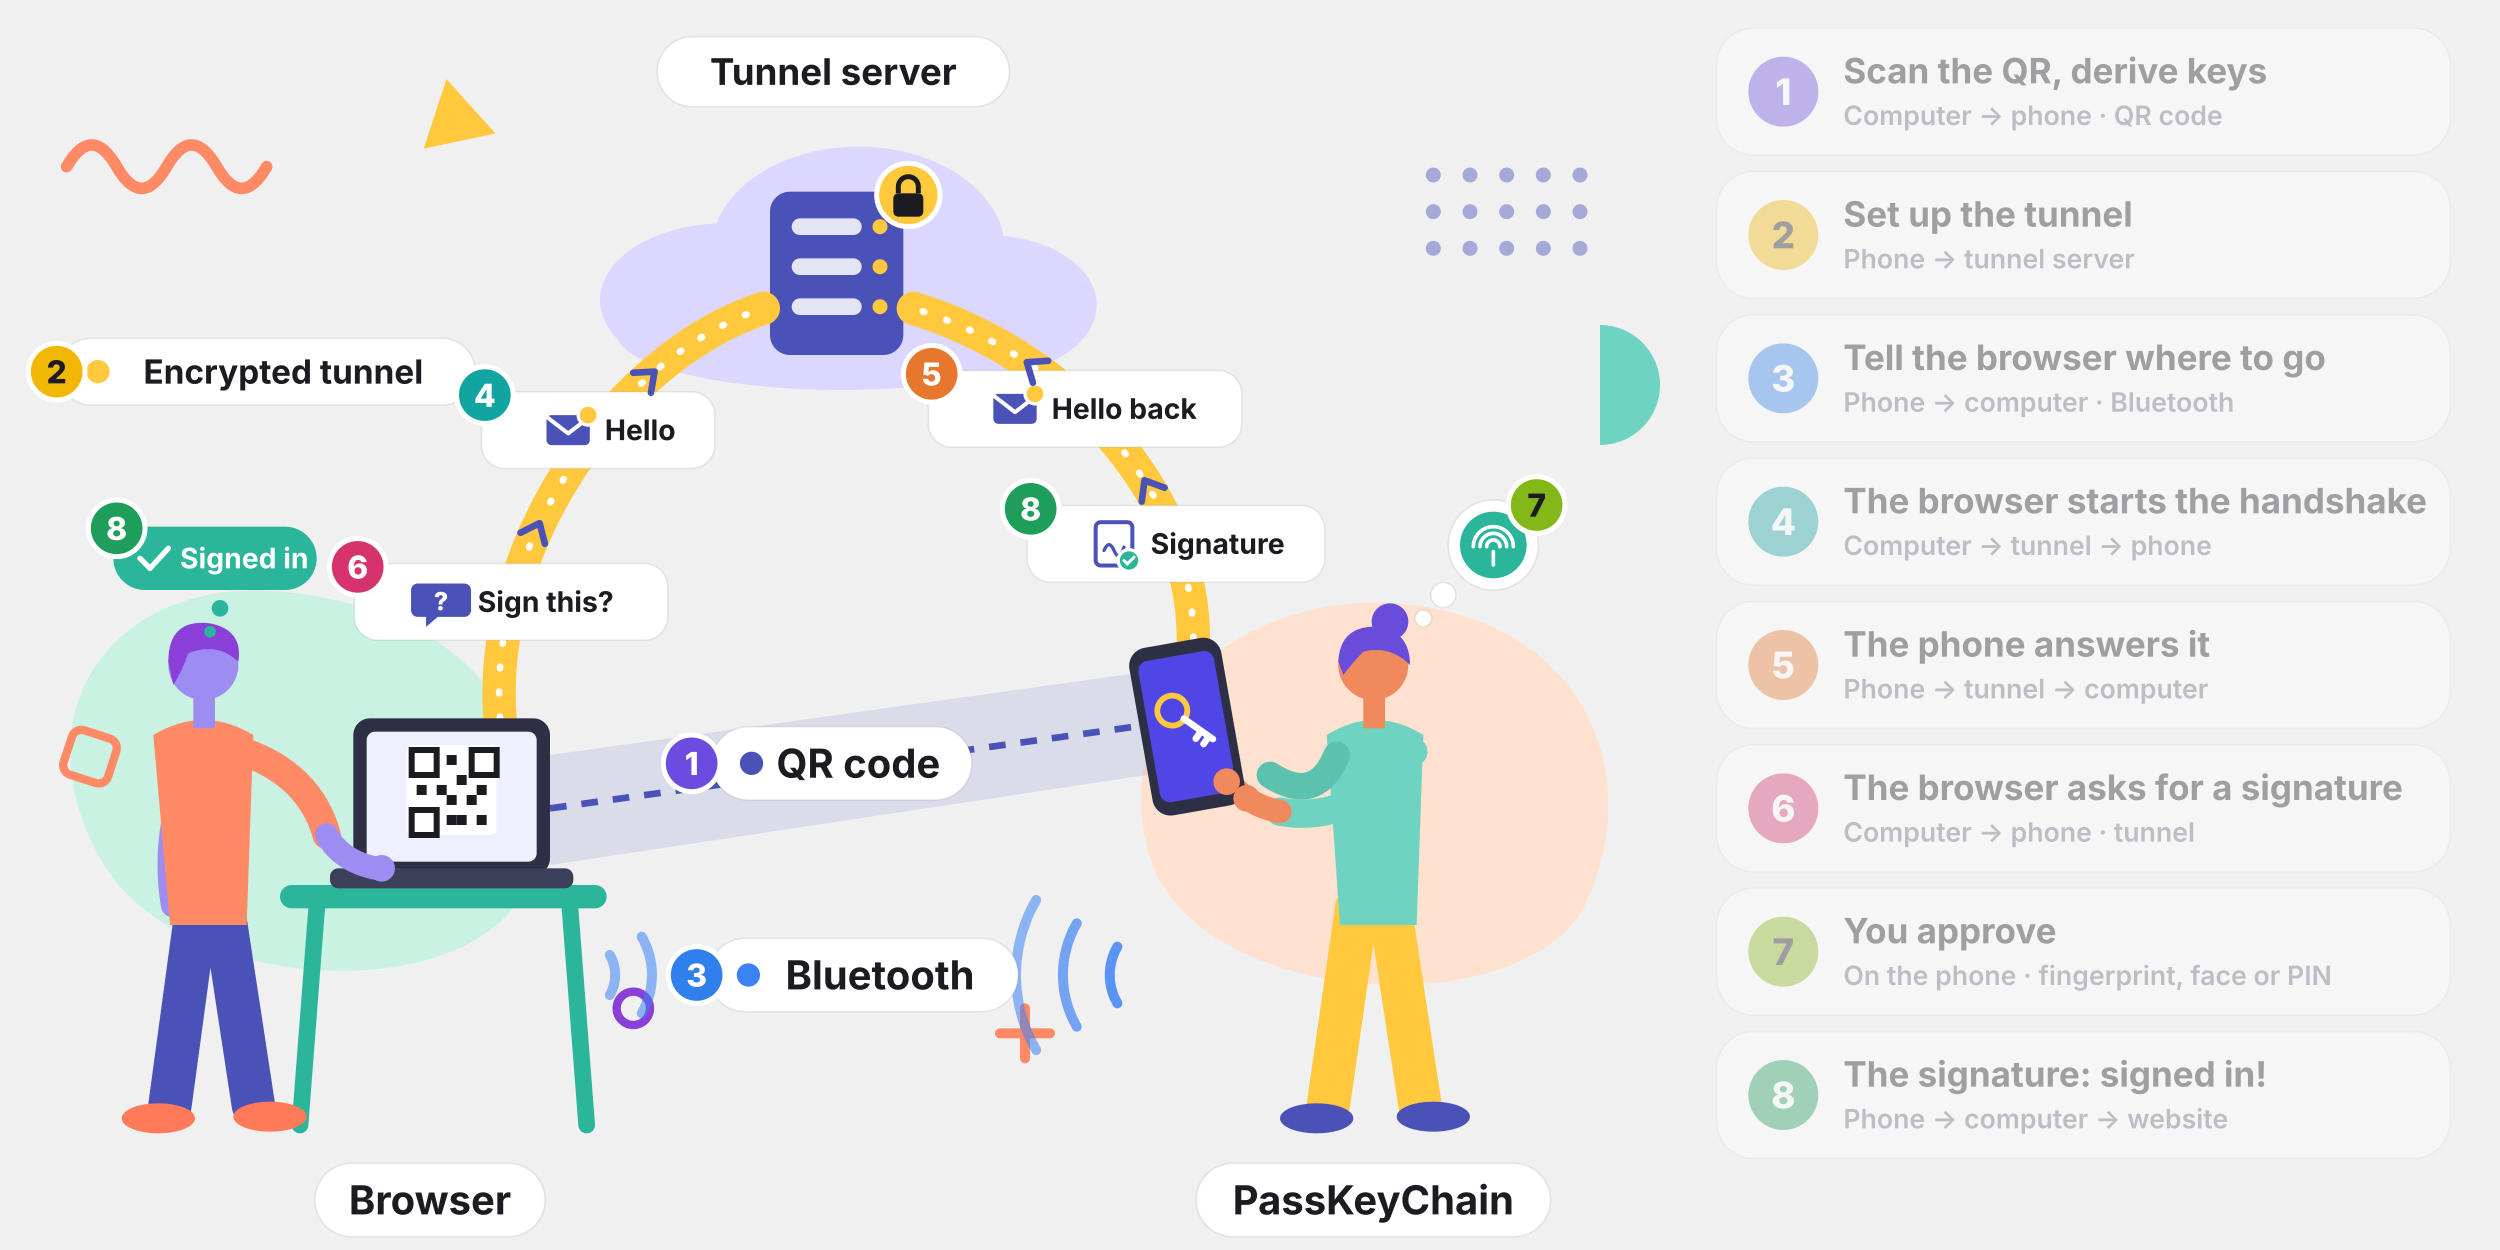
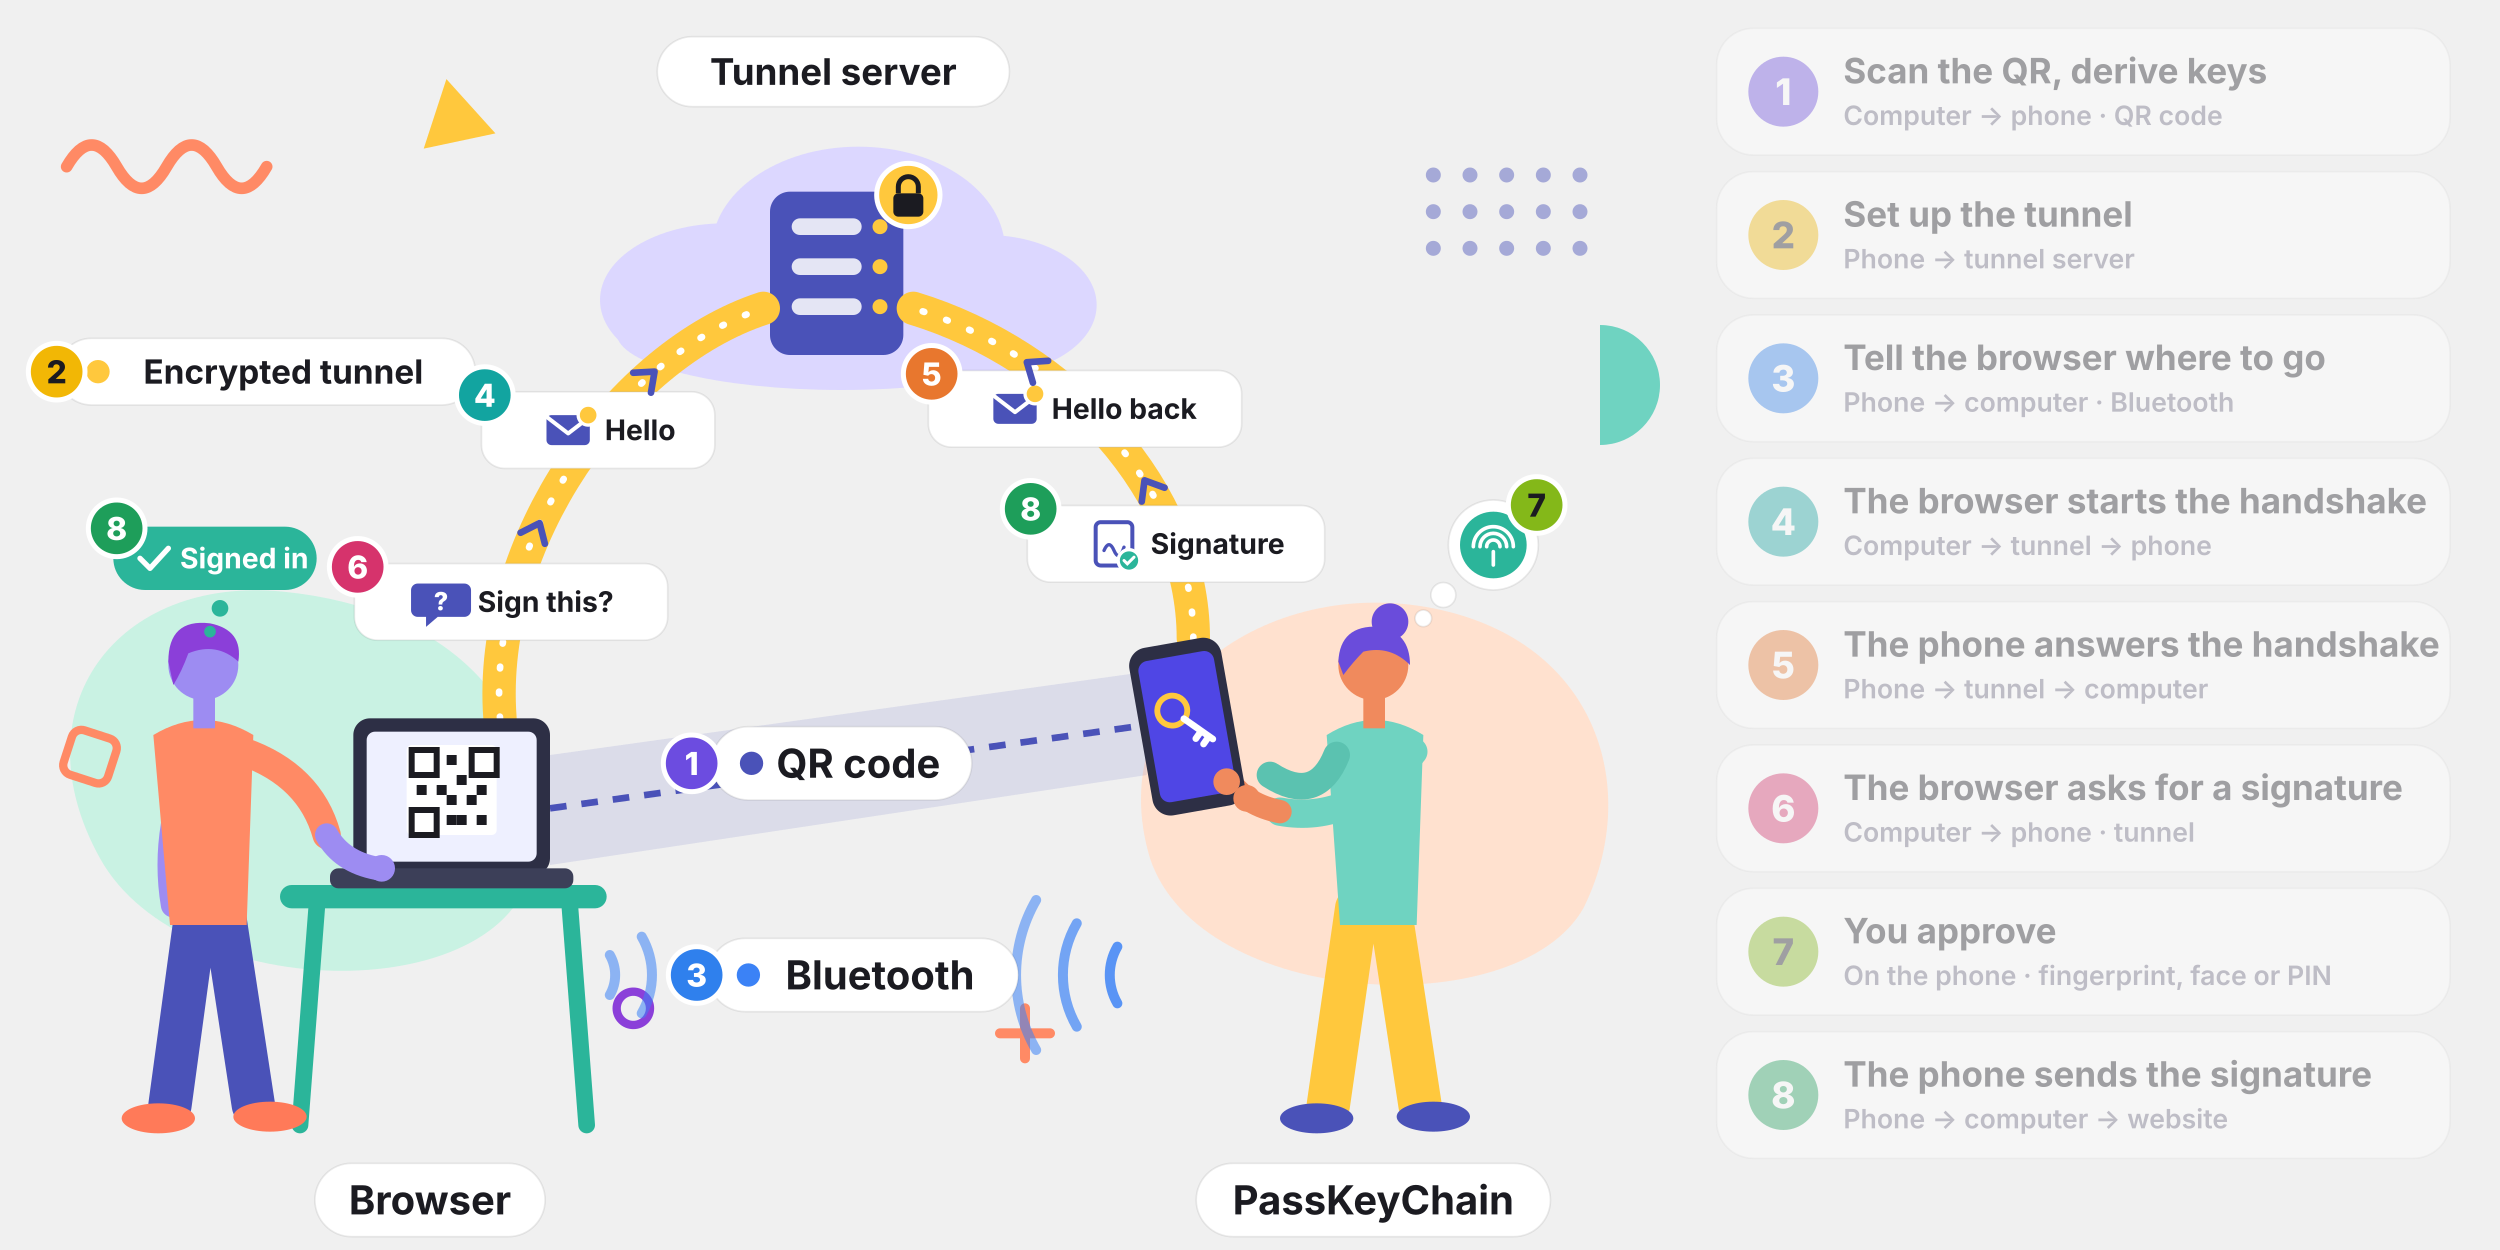
<svg xmlns="http://www.w3.org/2000/svg" viewBox="0 -45 1500 750" role="img" aria-labelledby="t">
  <path d="M60,470 C10,380 70,300 170,310 C270,320 330,380 320,470 C310,560 110,560 60,470 Z" fill="#C9F2E3" />
  <path d="M690,470 C660,370 760,300 860,320 C960,340 985,430 950,500 C910,570 720,560 690,470 Z" fill="#FFE1CF" />
  <path d="M40,55 q15,-26 30,0 t30,0 t30,0 t30,0" stroke="#FF8A65" stroke-width="7" fill="none" stroke-linecap="round" />
  <g fill="#4A52B8" opacity=".45">
    <circle cx="860" cy="60" r="4.5" />
    <circle cx="860" cy="82" r="4.5" />
    <circle cx="860" cy="104" r="4.5" />
    <circle cx="882" cy="60" r="4.5" />
    <circle cx="882" cy="82" r="4.5" />
    <circle cx="882" cy="104" r="4.5" />
    <circle cx="904" cy="60" r="4.5" />
    <circle cx="904" cy="82" r="4.5" />
    <circle cx="904" cy="104" r="4.5" />
    <circle cx="926" cy="60" r="4.5" />
    <circle cx="926" cy="82" r="4.5" />
    <circle cx="926" cy="104" r="4.5" />
    <circle cx="948" cy="60" r="4.5" />
    <circle cx="948" cy="82" r="4.5" />
    <circle cx="948" cy="104" r="4.5" />
  </g>
  <path d="M960,150 a36,36 0 0 1 0,72 Z" fill="#6FD3C1" />
  <path d="M250,40 l22,-38 l22,38 Z" fill="#FFC83D" transform="rotate(-12 272 22)" />
  <circle cx="380" cy="560" r="10" fill="none" stroke="#8B3FD9" stroke-width="5" />
  <path d="M600,575 l30,0 M615,560 l0,30" stroke="#FF8A65" stroke-width="6" stroke-linecap="round" />
  <rect x="40" y="395" width="28" height="28" rx="6" fill="none" stroke="#FF8A65" stroke-width="5" transform="rotate(18 54 409)" />
  <g fill="#DCD7FF">
    <ellipse cx="435" cy="135" rx="75" ry="46" />
    <ellipse cx="515" cy="105" rx="88" ry="62" />
    <ellipse cx="592" cy="138" rx="66" ry="42" />
    <ellipse cx="505" cy="155" rx="135" ry="34" />
  </g>
  <rect x="462" y="70" width="80" height="98" rx="12" fill="#4A52B8" />
  <rect x="475" y="86" width="42" height="10" rx="5" fill="#fff" opacity=".85" />
  <circle cx="528" cy="91" r="4.5" fill="#FFC83D" />
  <rect x="475" y="110" width="42" height="10" rx="5" fill="#fff" opacity=".85" />
  <circle cx="528" cy="115" r="4.5" fill="#FFC83D" />
  <rect x="475" y="134" width="42" height="10" rx="5" fill="#fff" opacity=".85" />
  <circle cx="528" cy="139" r="4.5" fill="#FFC83D" />
  <circle cx="545" cy="72" r="19" fill="#FFC83D" stroke="#fff" stroke-width="3" />
  <rect x="536" y="71" width="18" height="14" rx="3" fill="#1B1B21" />
  <path d="M539,71 v-4 a6,6 0 0 1 12,0 v4" stroke="#1B1B21" stroke-width="3" fill="none" />
  <g>
    <animate attributeName="opacity" values="0;0;1;1;0" keyTimes="0;0.333;0.353;0.978;1" dur="18.0s" repeatCount="indefinite" />
    <path d="M300,386 C292,280 372,168 458,140" stroke="#FFC83D" stroke-width="20" fill="none" stroke-linecap="round" />
    <path d="M300,386 C292,280 372,168 458,140" stroke="#fff" stroke-width="4" fill="none" stroke-linecap="round" stroke-dasharray="1 14" />
  </g>
  <g>
    <animate attributeName="opacity" values="0;0;1;1;0" keyTimes="0;0.111;0.131;0.978;1" dur="18.0s" repeatCount="indefinite" />
    <path d="M716,338 C716,250 640,168 548,140" stroke="#FFC83D" stroke-width="20" fill="none" stroke-linecap="round" />
    <path d="M716,338 C716,250 640,168 548,140" stroke="#fff" stroke-width="4" fill="none" stroke-linecap="round" stroke-dasharray="1 14" />
  </g>
  <g transform="translate(0 90)">
    <g>
      <animate attributeName="opacity" values="0;1;1;0" keyTimes="0;0.019;0.978;1" dur="18.0s" repeatCount="indefinite" />
      <path d="M330,318 L688,268 L688,330 L330,384 Z" fill="#4A52B8" opacity=".13" />
      <path d="M330,350 L688,300" stroke="#4A52B8" stroke-width="4" stroke-dasharray="10 9" />
    </g>
    <g>
      <animate attributeName="opacity" values="0;0;1;1;0" keyTimes="0;0.222;0.242;0.978;1" dur="18.0s" repeatCount="indefinite" />
      <path d="M670.42,433.0 A34,34 0 0 0 670.42,467.0" stroke="#3B82F6" stroke-width="6" fill="none" stroke-linecap="round" opacity="0.83" />
      <path d="M646.06,419.0 A62,62 0 0 0 646.06,481.0" stroke="#3B82F6" stroke-width="6" fill="none" stroke-linecap="round" opacity="0.69" />
      <path d="M621.7,405.0 A90,90 0 0 0 621.7,495.0" stroke="#3B82F6" stroke-width="6" fill="none" stroke-linecap="round" opacity="0.55" />
      <path d="M365.88,438.0 A24,24 0 0 1 365.88,462.0" stroke="#3B82F6" stroke-width="6" fill="none" stroke-linecap="round" opacity=".55" />
      <path d="M385.02,427.0 A46,46 0 0 1 385.02,473.0" stroke="#3B82F6" stroke-width="6" fill="none" stroke-linecap="round" opacity=".55" />
    </g>
    <rect x="168" y="396" width="196" height="14" rx="7" fill="#2BB59A" />
    <path d="M190,410 L180,540 M342,410 L352,540" stroke="#2BB59A" stroke-width="10" stroke-linecap="round" />
    <rect x="212" y="296" width="118" height="94" rx="10" fill="#2D2F45" />
    <rect x="220" y="304" width="102" height="78" rx="5" fill="#EEF0FF" />
    <rect x="244" y="312" width="54" height="54" fill="#fff" rx="3" />
    <rect x="247.0" y="315.0" width="15.0" height="15.0" fill="none" stroke="#1B1B21" stroke-width="3.6" />
    <rect x="283.0" y="315.0" width="15.0" height="15.0" fill="none" stroke="#1B1B21" stroke-width="3.6" />
    <rect x="247.0" y="351.0" width="15.0" height="15.0" fill="none" stroke="#1B1B21" stroke-width="3.6" />
    <rect x="268.0" y="318.0" width="6.0" height="6.0" fill="#1B1B21" />
    <rect x="274.0" y="330.0" width="6.0" height="6.0" fill="#1B1B21" />
    <rect x="262.0" y="336.0" width="6.0" height="6.0" fill="#1B1B21" />
    <rect x="268.0" y="342.0" width="6.0" height="6.0" fill="#1B1B21" />
    <rect x="280.0" y="342.0" width="6.0" height="6.0" fill="#1B1B21" />
    <rect x="286.0" y="354.0" width="6.0" height="6.0" fill="#1B1B21" />
    <rect x="274.0" y="354.0" width="6.0" height="6.0" fill="#1B1B21" />
    <rect x="268.0" y="354.0" width="6.0" height="6.0" fill="#1B1B21" />
    <rect x="286.0" y="336.0" width="6.0" height="6.0" fill="#1B1B21" />
    <rect x="250.0" y="336.0" width="6.0" height="6.0" fill="#1B1B21" />
    <rect x="198" y="386" width="146" height="12" rx="5" fill="#3C3F58" />
    <path d="M118,410 L102,528 M134,410 L152,528" stroke="#4A52B8" stroke-width="26" stroke-linecap="round" />
    <ellipse cx="95" cy="536" rx="22" ry="9" fill="#FF7A59" />
    <ellipse cx="162" cy="535" rx="22" ry="9" fill="#FF7A59" />
    <path d="M120,312 Q96,360 104,408" stroke="#9D8CF2" stroke-width="15" fill="none" stroke-linecap="round" />
    <path d="M92,306 Q122,288 152,306 L148,420 L102,420 Z" fill="#FF8A65" />
    <rect x="116" y="278" width="13" height="24" fill="#9D8CF2" />
    <circle cx="122" cy="264" r="21" fill="#9D8CF2" />
    <path d="M101,262 Q101,236 126,239 Q146,243 143,262 Q130,250 113,257 Q109,268 104,276 Z" fill="#8B3FD9" />
    <path d="M146,316 Q186,330 196,366" stroke="#FF8A65" stroke-width="17" fill="none" stroke-linecap="round" />
    <path d="M196,366 Q205,382 226,386" stroke="#9D8CF2" stroke-width="14" fill="none" stroke-linecap="round" />
    <circle cx="229" cy="386" r="8" fill="#9D8CF2" />
    <path d="M814,410 L797,528 M834,410 L852,528" stroke="#FFC83D" stroke-width="26" stroke-linecap="round" />
    <ellipse cx="790" cy="536" rx="22" ry="9" fill="#4A52B8" />
    <ellipse cx="860" cy="535" rx="22" ry="9" fill="#4A52B8" />
    <path d="M796,306 Q825,288 854,306 L850,420 L804,420 Z" fill="#6FD3C1" />
    <rect x="818" y="278" width="13" height="24" fill="#F08A5D" />
    <circle cx="824" cy="264" r="21" fill="#F08A5D" />
    <circle cx="834" cy="238" r="11" fill="#6A4CDB" />
    <path d="M803,262 Q804,240 827,241 Q846,244 846,264 Q834,252 818,256 Q812,262 806,270 Z" fill="#6A4CDB" />
    <path d="M848,316 Q812,360 768,352" stroke="#6FD3C1" stroke-width="17" fill="none" stroke-linecap="round" />
    <path d="M768,352 Q748,348 738,334" stroke="#F08A5D" stroke-width="14" fill="none" stroke-linecap="round" />
    <path d="M802,318 Q790,348 762,330" stroke="#5BC2B0" stroke-width="16" fill="none" stroke-linecap="round" />
    <g transform="rotate(-10 712 300)">
      <rect x="684" y="250" width="56" height="102" rx="11" fill="#2D2F45" />
      <rect x="689" y="258" width="46" height="86" rx="6" fill="#4F46E5" />
      <circle cx="705" cy="290" r="9" fill="none" stroke="#FFC83D" stroke-width="3.5" />
      <path d="M711,296 L726,311 M720,305 L716,309 M724,309 L720,313" stroke="#fff" stroke-width="4" stroke-linecap="round" />
    </g>
    <circle cx="736" cy="334" r="8" fill="#F08A5D" />
    <circle cx="748" cy="344" r="8" fill="#F08A5D" />
    <g>
      <animate attributeName="opacity" values="0;1;1;0" keyTimes="0;0.019;0.978;1" dur="18.0s" repeatCount="indefinite" />
      <rect x="426.92" y="301.0" width="156.16" height="44" rx="22.0" fill="#FFFFFF" stroke="#00000014" />
      <circle cx="450.92" cy="323" r="7" fill="#4A52B8" />
      <text x="515" y="331.64" text-anchor="middle" font-family="'Inter','Segoe UI',Roboto,Arial,sans-serif" font-size="24" font-weight="700" fill="#1B1B21">QR code</text>
      <circle cx="415" cy="323" r="17" fill="#6C4CE0" stroke="#fff" stroke-width="3" />
      <text x="415" y="330" text-anchor="middle" font-family="'Inter','Segoe UI',Roboto,Arial,sans-serif" font-size="19" font-weight="800" fill="#fff">1</text>
    </g>
    <g>
      <animate attributeName="opacity" values="0;0;1;1;0" keyTimes="0;0.222;0.242;0.978;1" dur="18.0s" repeatCount="indefinite" />
      <rect x="425.04" y="428.0" width="185.92" height="44" rx="22.0" fill="#FFFFFF" stroke="#00000014" />
      <circle cx="449.04" cy="450" r="7" fill="#3B82F6" />
      <text x="528" y="458.64" text-anchor="middle" font-family="'Inter','Segoe UI',Roboto,Arial,sans-serif" font-size="24" font-weight="700" fill="#1B1B21">Bluetooth</text>
      <circle cx="418" cy="450" r="17" fill="#2F80ED" stroke="#fff" stroke-width="3" />
      <text x="418" y="457" text-anchor="middle" font-family="'Inter','Segoe UI',Roboto,Arial,sans-serif" font-size="19" font-weight="800" fill="#fff">3</text>
    </g>
    <rect x="188.92" y="563.0" width="138.16" height="44" rx="22.0" fill="#FFFFFF" stroke="#00000014" />
    <text x="258" y="593.64" text-anchor="middle" font-family="'Inter','Segoe UI',Roboto,Arial,sans-serif" font-size="24" font-weight="700" fill="#1B1B21">Browser</text>
    <rect x="717.72" y="563.0" width="212.56" height="44" rx="22.0" fill="#FFFFFF" stroke="#00000014" />
    <text x="824" y="593.64" text-anchor="middle" font-family="'Inter','Segoe UI',Roboto,Arial,sans-serif" font-size="24" font-weight="700" fill="#1B1B21">PassKeyChain</text>
  </g>
  <rect x="394.34" y="-23.0" width="211.32" height="42" rx="21.0" fill="#FFFFFF" stroke="#00000014" />
  <text x="500" y="5.92" text-anchor="middle" font-family="'Inter','Segoe UI',Roboto,Arial,sans-serif" font-size="22" font-weight="700" fill="#1B1B21">Tunnel server</text>
  <g>
    <animate attributeName="opacity" values="0;0;1;1;0" keyTimes="0;0.111;0.131;0.978;1" dur="18.0s" repeatCount="indefinite" />
    <rect x="34.8" y="158.0" width="250.4" height="40" rx="20.0" fill="#FFFFFF" stroke="#00000014" />
    <circle cx="58.8" cy="178" r="7" fill="#FFC83D" />
    <text x="170" y="185.2" text-anchor="middle" font-family="'Inter','Segoe UI',Roboto,Arial,sans-serif" font-size="20" font-weight="700" fill="#1B1B21">Encrypted tunnel</text>
    <circle cx="34" cy="178" r="17" fill="#F2B705" stroke="#fff" stroke-width="3" />
    <text x="34" y="185" text-anchor="middle" font-family="'Inter','Segoe UI',Roboto,Arial,sans-serif" font-size="19" font-weight="800" fill="#1B1B21">2</text>
  </g>
  <g>
    <animate attributeName="opacity" values="0;0;1;1;0" keyTimes="0;0.333;0.353;0.978;1" dur="18.0s" repeatCount="indefinite" />
    <g transform="translate(288.8904 213.0649)">
      <rect x="0" y="-23" width="140.0" height="46" rx="14" fill="#fff" stroke="#00000014" />
      <g transform="translate(52 0)">
        <rect x="-13" y="-9" width="26" height="18" rx="3" fill="#4A52B8" />
        <path d="M-13,-8 L0,2 L13,-8" stroke="#fff" stroke-width="2.4" fill="none" stroke-linejoin="round" />
        <circle cx="12" cy="-9" r="6" fill="#FFC83D" stroke="#fff" stroke-width="2" />
      </g>
      <text x="74" y="6" font-family="'Inter','Segoe UI',Roboto,Arial,sans-serif" font-size="17" font-weight="700" fill="#1B1B21">Hello</text>
    </g>
    <circle cx="290.89" cy="192.065" r="17" fill="#12A4A0" stroke="#fff" stroke-width="3" />
    <text x="290.89" y="199.065" text-anchor="middle" font-family="'Inter','Segoe UI',Roboto,Arial,sans-serif" font-size="19" font-weight="800" fill="#fff">4</text>
    <g transform="translate(389.0 181.3) rotate(-41.7)">
      <path d="M-5,-8 L5,0 L-5,8" stroke="#4A52B8" stroke-width="4" fill="none" stroke-linecap="round" stroke-linejoin="round" />
    </g>
  </g>
  <g>
    <animate attributeName="opacity" values="0;0;1;1;0" keyTimes="0;0.444;0.464;0.978;1" dur="18.0s" repeatCount="indefinite" />
    <g transform="translate(557.0075 200.3006)">
      <rect x="0" y="-23" width="188.0" height="46" rx="14" fill="#fff" stroke="#00000014" />
      <g transform="translate(52 0)">
        <rect x="-13" y="-9" width="26" height="18" rx="3" fill="#4A52B8" />
        <path d="M-13,-8 L0,2 L13,-8" stroke="#fff" stroke-width="2.4" fill="none" stroke-linejoin="round" />
        <circle cx="12" cy="-9" r="6" fill="#FFC83D" stroke="#fff" stroke-width="2" />
      </g>
      <text x="74" y="6" font-family="'Inter','Segoe UI',Roboto,Arial,sans-serif" font-size="17" font-weight="700" fill="#1B1B21">Hello back</text>
    </g>
    <circle cx="559.008" cy="179.301" r="17" fill="#E8772E" stroke="#fff" stroke-width="3" />
    <text x="559.008" y="186.301" text-anchor="middle" font-family="'Inter','Segoe UI',Roboto,Arial,sans-serif" font-size="19" font-weight="800" fill="#fff">5</text>
    <g transform="translate(620.2 175.2) rotate(-145.2)">
      <path d="M-5,-8 L5,0 L-5,8" stroke="#4A52B8" stroke-width="4" fill="none" stroke-linecap="round" stroke-linejoin="round" />
    </g>
  </g>
  <g>
    <animate attributeName="opacity" values="0;0;1;1;0" keyTimes="0;0.556;0.575;0.978;1" dur="18.0s" repeatCount="indefinite" />
    <g transform="translate(212.6245 316.1271)">
      <rect x="0" y="-23" width="188.0" height="46" rx="14" fill="#fff" stroke="#00000014" />
      <g transform="translate(52 0)">
        <path d="M-14,-11 h28 a4,4 0 0 1 4,4 v12 a4,4 0 0 1 -4,4 h-16 l-7,6 v-6 h-5 a4,4 0 0 1 -4,-4 v-12 a4,4 0 0 1 4,-4 z" fill="#4A52B8" />
        <text x="0" y="5" text-anchor="middle" font-family="'Inter','Segoe UI',Roboto,Arial,sans-serif" font-size="15" font-weight="800" fill="#fff">?</text>
      </g>
      <text x="74" y="6" font-family="'Inter','Segoe UI',Roboto,Arial,sans-serif" font-size="17" font-weight="700" fill="#1B1B21">Sign this?</text>
    </g>
    <circle cx="214.624" cy="295.127" r="17" fill="#D6336C" stroke="#fff" stroke-width="3" />
    <text x="214.624" y="302.127" text-anchor="middle" font-family="'Inter','Segoe UI',Roboto,Arial,sans-serif" font-size="19" font-weight="800" fill="#fff">6</text>
    <g transform="translate(321.7 273.4) rotate(-65.6)">
      <path d="M-5,-8 L5,0 L-5,8" stroke="#4A52B8" stroke-width="4" fill="none" stroke-linecap="round" stroke-linejoin="round" />
    </g>
  </g>
  <g>
    <animate attributeName="opacity" values="0;0;1;1;0" keyTimes="0;0.667;0.686;0.978;1" dur="18.0s" repeatCount="indefinite" />
    <g transform="translate(896 282)">
      <circle cx="-42" cy="44" r="5" fill="#fff" stroke="#00000014" />
      <circle cx="-30" cy="30" r="7.5" fill="#fff" stroke="#00000014" />
      <circle r="27" fill="#fff" stroke="#00000014" />
      <circle r="20" fill="#2BB59A" />
      <g transform="translate(0 -3)">
        <path d="M-4,4 a4,4 0 0 1 8,0" stroke="#fff" stroke-width="2.2" fill="none" stroke-linecap="round" />
        <path d="M-8,4 a8,8 0 0 1 16,0" stroke="#fff" stroke-width="2.2" fill="none" stroke-linecap="round" />
        <path d="M-12,4 a12,12 0 0 1 24,0" stroke="#fff" stroke-width="2.2" fill="none" stroke-linecap="round" />
      </g>
      <path d="M0,4 v8" stroke="#fff" stroke-width="2.2" stroke-linecap="round" />
    </g>
    <circle cx="922" cy="258" r="17" fill="#84B819" stroke="#fff" stroke-width="3" />
    <text x="922" y="265" text-anchor="middle" font-family="'Inter','Segoe UI',Roboto,Arial,sans-serif" font-size="19" font-weight="800" fill="#1B1B21">7</text>
  </g>
  <g>
    <animate attributeName="opacity" values="0;0;1;1;0" keyTimes="0;0.778;0.797;0.978;1" dur="18.0s" repeatCount="indefinite" />
    <g transform="translate(616.4037 281.3023)">
      <rect x="0" y="-23" width="178.4" height="46" rx="14" fill="#fff" stroke="#00000014" />
      <g transform="translate(52 0)">
        <rect x="-11" y="-13" width="22" height="26" rx="3" fill="#fff" stroke="#4A52B8" stroke-width="2.4" />
        <path d="M-6,4 q3,-7 6,0 t6,-2" stroke="#4A52B8" stroke-width="2" fill="none" stroke-linecap="round" />
        <circle cx="9" cy="10" r="6.5" fill="#2BB59A" stroke="#fff" stroke-width="2" />
        <path d="M6,10 l2,2 l4,-4" stroke="#fff" stroke-width="1.8" fill="none" stroke-linecap="round" />
      </g>
      <text x="74" y="6" font-family="'Inter','Segoe UI',Roboto,Arial,sans-serif" font-size="17" font-weight="700" fill="#1B1B21">Signature</text>
    </g>
    <circle cx="618.404" cy="260.302" r="17" fill="#1E9E5A" stroke="#fff" stroke-width="3" />
    <text x="618.404" y="267.302" text-anchor="middle" font-family="'Inter','Segoe UI',Roboto,Arial,sans-serif" font-size="19" font-weight="800" fill="#fff">8</text>
    <g transform="translate(689.3 247.5) rotate(-121.2)">
      <path d="M-5,-8 L5,0 L-5,8" stroke="#4A52B8" stroke-width="4" fill="none" stroke-linecap="round" stroke-linejoin="round" />
    </g>
  </g>
  <g>
    <animate attributeName="opacity" values="0;0;1;1;0" keyTimes="0;0.778;0.797;0.978;1" dur="18.0s" repeatCount="indefinite" />
    <g transform="translate(118 290)">
      <circle cx="14" cy="30" r="5" fill="#2BB59A" />
      <circle cx="8" cy="44" r="3.5" fill="#2BB59A" />
      <rect x="-50" y="-19" width="122" height="38" rx="19" fill="#2BB59A" />
      <path d="M-34,0 l6,6 l11,-12" stroke="#fff" stroke-width="3.2" fill="none" stroke-linecap="round" stroke-linejoin="round" />
      <text x="-10" y="6" font-family="'Inter','Segoe UI',Roboto,Arial,sans-serif" font-size="17" font-weight="700" fill="#fff">Signed in</text>
    </g>
    <circle cx="70" cy="272" r="17" fill="#1E9E5A" stroke="#fff" stroke-width="3" />
    <text x="70" y="279" text-anchor="middle" font-family="'Inter','Segoe UI',Roboto,Arial,sans-serif" font-size="19" font-weight="800" fill="#fff">8</text>
  </g>
  <g opacity="0">
    <animate attributeName="opacity" values="0;1;1;0;0" keyTimes="0;0.008;0.103;0.111;1" dur="18.0s" repeatCount="indefinite" />
    <g transform="scale(1.0)">
      <circle r="19" fill="#6C4CE0" stroke="#fff" stroke-width="4" />
      <text y="7" text-anchor="middle" font-family="'Inter','Segoe UI',Roboto,Arial,sans-serif" font-size="19" font-weight="800" fill="#fff">1</text>
    </g>
    <animateMotion path="M318,478 L690,428" keyPoints="0;0;1;1" keyTimes="0;0.014;0.092;1" calcMode="linear" dur="18.0s" repeatCount="indefinite" />
  </g>
  <g opacity="0">
    <animate attributeName="opacity" values="0;0;1;1;0;0" keyTimes="0;0.111;0.119;0.214;0.222;1" dur="18.0s" repeatCount="indefinite" />
    <g transform="scale(1.0)">
      <circle r="19" fill="#F2B705" stroke="#fff" stroke-width="4" />
      <text y="7" text-anchor="middle" font-family="'Inter','Segoe UI',Roboto,Arial,sans-serif" font-size="19" font-weight="800" fill="#1B1B21">2</text>
    </g>
    <animateMotion path="M716,338 C716,250 640,168 548,140" keyPoints="0;0;1;1" keyTimes="0;0.125;0.203;1" calcMode="linear" dur="18.0s" repeatCount="indefinite" />
  </g>
  <circle cx="690" cy="470" r="10" fill="none" stroke="#2F80ED" stroke-width="5" opacity="0">
    <animate attributeName="r" values="10;10;150;150" keyTimes="0;0.233;0.289;1" dur="18.0s" repeatCount="indefinite" />
    <animate attributeName="opacity" values="0;0;.85;0;0" keyTimes="0;0.233;0.236;0.289;1" dur="18.0s" repeatCount="indefinite" />
  </circle>
  <circle cx="690" cy="470" r="10" fill="none" stroke="#2F80ED" stroke-width="5" opacity="0">
    <animate attributeName="r" values="10;10;150;150" keyTimes="0;0.264;0.319;1" dur="18.0s" repeatCount="indefinite" />
    <animate attributeName="opacity" values="0;0;.85;0;0" keyTimes="0;0.264;0.267;0.319;1" dur="18.0s" repeatCount="indefinite" />
  </circle>
  <circle cx="690" cy="470" r="10" fill="none" stroke="#2F80ED" stroke-width="5" opacity="0">
    <animate attributeName="r" values="10;10;150;150" keyTimes="0;0.294;0.35;1" dur="18.0s" repeatCount="indefinite" />
    <animate attributeName="opacity" values="0;0;.85;0;0" keyTimes="0;0.294;0.297;0.35;1" dur="18.0s" repeatCount="indefinite" />
  </circle>
  <g opacity="0">
    <animate attributeName="opacity" values="0;0;1;1;0;0" keyTimes="0;0.333;0.342;0.436;0.444;1" dur="18.0s" repeatCount="indefinite" />
    <g transform="scale(1.0)">
      <circle r="19" fill="#12A4A0" stroke="#fff" stroke-width="4" />
      <text y="7" text-anchor="middle" font-family="'Inter','Segoe UI',Roboto,Arial,sans-serif" font-size="19" font-weight="800" fill="#fff">4</text>
    </g>
    <animateMotion path="M300,386 C292,280 372,168 458,140 L548,140 C640,168 716,250 716,338" keyPoints="0;0;1;1" keyTimes="0;0.347;0.425;1" calcMode="linear" dur="18.0s" repeatCount="indefinite" />
  </g>
  <g opacity="0">
    <animate attributeName="opacity" values="0;0;1;1;0;0" keyTimes="0;0.444;0.453;0.547;0.556;1" dur="18.0s" repeatCount="indefinite" />
    <g transform="scale(1.0)">
      <circle r="19" fill="#E8772E" stroke="#fff" stroke-width="4" />
      <text y="7" text-anchor="middle" font-family="'Inter','Segoe UI',Roboto,Arial,sans-serif" font-size="19" font-weight="800" fill="#fff">5</text>
    </g>
    <animateMotion path="M716,338 C716,250 640,168 548,140 L458,140 C372,168 292,280 300,386" keyPoints="0;0;1;1" keyTimes="0;0.458;0.536;1" calcMode="linear" dur="18.0s" repeatCount="indefinite" />
  </g>
  <g opacity="0">
    <animate attributeName="opacity" values="0;0;1;1;0;0" keyTimes="0;0.556;0.564;0.658;0.667;1" dur="18.0s" repeatCount="indefinite" />
    <g transform="scale(1.0)">
      <circle r="19" fill="#D6336C" stroke="#fff" stroke-width="4" />
      <text y="7" text-anchor="middle" font-family="'Inter','Segoe UI',Roboto,Arial,sans-serif" font-size="19" font-weight="800" fill="#fff">6</text>
    </g>
    <animateMotion path="M300,386 C292,280 372,168 458,140 L548,140 C640,168 716,250 716,338" keyPoints="0;0;1;1" keyTimes="0;0.569;0.647;1" calcMode="linear" dur="18.0s" repeatCount="indefinite" />
  </g>
  <circle cx="896" cy="282" r="28" fill="none" stroke="#84B819" stroke-width="5" opacity="0">
    <animate attributeName="r" values="28;28;60;60" keyTimes="0;0.678;0.733;1" dur="18.0s" repeatCount="indefinite" />
    <animate attributeName="opacity" values="0;0;.85;0;0" keyTimes="0;0.678;0.681;0.733;1" dur="18.0s" repeatCount="indefinite" />
  </circle>
  <circle cx="896" cy="282" r="28" fill="none" stroke="#84B819" stroke-width="5" opacity="0">
    <animate attributeName="r" values="28;28;60;60" keyTimes="0;0.708;0.764;1" dur="18.0s" repeatCount="indefinite" />
    <animate attributeName="opacity" values="0;0;.85;0;0" keyTimes="0;0.708;0.711;0.764;1" dur="18.0s" repeatCount="indefinite" />
  </circle>
  <circle cx="896" cy="282" r="28" fill="none" stroke="#84B819" stroke-width="5" opacity="0">
    <animate attributeName="r" values="28;28;60;60" keyTimes="0;0.739;0.794;1" dur="18.0s" repeatCount="indefinite" />
    <animate attributeName="opacity" values="0;0;.85;0;0" keyTimes="0;0.739;0.742;0.794;1" dur="18.0s" repeatCount="indefinite" />
  </circle>
  <g opacity="0">
    <animate attributeName="opacity" values="0;0;1;1;0;0" keyTimes="0;0.778;0.786;0.958;0.967;1" dur="18.0s" repeatCount="indefinite" />
    <g transform="scale(1.0)">
      <circle r="19" fill="#1E9E5A" stroke="#fff" stroke-width="4" />
      <text y="7" text-anchor="middle" font-family="'Inter','Segoe UI',Roboto,Arial,sans-serif" font-size="19" font-weight="800" fill="#fff">8</text>
    </g>
    <animateMotion path="M716,338 C716,250 640,168 548,140 L458,140 C372,168 292,280 300,386" keyPoints="0;0;1;1" keyTimes="0;0.792;0.881;1" calcMode="linear" dur="18.0s" repeatCount="indefinite" />
  </g>
  <g opacity=".38">
    <animate attributeName="opacity" values="1;1;.62;.62;.38" keyTimes="0;0.106;0.119;0.978;1" dur="18.0s" repeatCount="indefinite" />
    <rect x="1030" y="-28" width="440" height="76" rx="22" fill="#fff" stroke="#00000014" />
    <rect x="1030" y="-28" width="440" height="76" rx="22" fill="none" stroke="#6C4CE0" stroke-width="4" opacity="0">
      <animate attributeName="opacity" values="1;1;0;0" keyTimes="0;0.106;0.119;1" dur="18.0s" repeatCount="indefinite" />
    </rect>
    <circle cx="1070" cy="10.0" r="21" fill="#6C4CE0" />
    <text x="1070" y="18.0" text-anchor="middle" font-family="'Inter','Segoe UI',Roboto,Arial,sans-serif" font-size="22" font-weight="800" fill="#fff">1</text>
    <text x="1106" y="5" font-family="'Inter','Segoe UI',Roboto,Arial,sans-serif" font-size="21" font-weight="700" fill="#1B1B21">Scan the QR, derive keys</text>
    <text x="1106" y="30" font-family="'Inter','Segoe UI',Roboto,Arial,sans-serif" font-size="16" font-weight="600" fill="#6b6880">Computer → phone · QR code</text>
  </g>
  <g opacity=".38">
    <animate attributeName="opacity" values=".38;.38;1;1;.62;.62;.38" keyTimes="0;0.111;0.125;0.217;0.231;0.978;1" dur="18.0s" repeatCount="indefinite" />
    <rect x="1030" y="58" width="440" height="76" rx="22" fill="#fff" stroke="#00000014" />
    <rect x="1030" y="58" width="440" height="76" rx="22" fill="none" stroke="#F2B705" stroke-width="4" opacity="0">
      <animate attributeName="opacity" values="0;0;1;1;0;0" keyTimes="0;0.111;0.125;0.217;0.231;1" dur="18.0s" repeatCount="indefinite" />
    </rect>
    <circle cx="1070" cy="96.0" r="21" fill="#F2B705" />
    <text x="1070" y="104.0" text-anchor="middle" font-family="'Inter','Segoe UI',Roboto,Arial,sans-serif" font-size="22" font-weight="800" fill="#1B1B21">2</text>
    <text x="1106" y="91" font-family="'Inter','Segoe UI',Roboto,Arial,sans-serif" font-size="21" font-weight="700" fill="#1B1B21">Set up the tunnel</text>
    <text x="1106" y="116" font-family="'Inter','Segoe UI',Roboto,Arial,sans-serif" font-size="16" font-weight="600" fill="#6b6880">Phone → tunnel server</text>
  </g>
  <g opacity=".38">
    <animate attributeName="opacity" values=".38;.38;1;1;.62;.62;.38" keyTimes="0;0.222;0.236;0.328;0.342;0.978;1" dur="18.0s" repeatCount="indefinite" />
    <rect x="1030" y="144" width="440" height="76" rx="22" fill="#fff" stroke="#00000014" />
    <rect x="1030" y="144" width="440" height="76" rx="22" fill="none" stroke="#2F80ED" stroke-width="4" opacity="0">
      <animate attributeName="opacity" values="0;0;1;1;0;0" keyTimes="0;0.222;0.236;0.328;0.342;1" dur="18.0s" repeatCount="indefinite" />
    </rect>
    <circle cx="1070" cy="182.0" r="21" fill="#2F80ED" />
    <text x="1070" y="190.0" text-anchor="middle" font-family="'Inter','Segoe UI',Roboto,Arial,sans-serif" font-size="22" font-weight="800" fill="#fff">3</text>
    <text x="1106" y="177" font-family="'Inter','Segoe UI',Roboto,Arial,sans-serif" font-size="21" font-weight="700" fill="#1B1B21">Tell the browser where to go</text>
    <text x="1106" y="202" font-family="'Inter','Segoe UI',Roboto,Arial,sans-serif" font-size="16" font-weight="600" fill="#6b6880">Phone → computer · Bluetooth</text>
  </g>
  <g opacity=".38">
    <animate attributeName="opacity" values=".38;.38;1;1;.62;.62;.38" keyTimes="0;0.333;0.347;0.439;0.453;0.978;1" dur="18.0s" repeatCount="indefinite" />
    <rect x="1030" y="230" width="440" height="76" rx="22" fill="#fff" stroke="#00000014" />
    <rect x="1030" y="230" width="440" height="76" rx="22" fill="none" stroke="#12A4A0" stroke-width="4" opacity="0">
      <animate attributeName="opacity" values="0;0;1;1;0;0" keyTimes="0;0.333;0.347;0.439;0.453;1" dur="18.0s" repeatCount="indefinite" />
    </rect>
    <circle cx="1070" cy="268.0" r="21" fill="#12A4A0" />
    <text x="1070" y="276.0" text-anchor="middle" font-family="'Inter','Segoe UI',Roboto,Arial,sans-serif" font-size="22" font-weight="800" fill="#fff">4</text>
    <text x="1106" y="263" font-family="'Inter','Segoe UI',Roboto,Arial,sans-serif" font-size="21" font-weight="700" fill="#1B1B21">The browser starts the handshake</text>
    <text x="1106" y="288" font-family="'Inter','Segoe UI',Roboto,Arial,sans-serif" font-size="16" font-weight="600" fill="#6b6880">Computer → tunnel → phone</text>
  </g>
  <g opacity=".38">
    <animate attributeName="opacity" values=".38;.38;1;1;.62;.62;.38" keyTimes="0;0.444;0.458;0.55;0.564;0.978;1" dur="18.0s" repeatCount="indefinite" />
    <rect x="1030" y="316" width="440" height="76" rx="22" fill="#fff" stroke="#00000014" />
    <rect x="1030" y="316" width="440" height="76" rx="22" fill="none" stroke="#E8772E" stroke-width="4" opacity="0">
      <animate attributeName="opacity" values="0;0;1;1;0;0" keyTimes="0;0.444;0.458;0.55;0.564;1" dur="18.0s" repeatCount="indefinite" />
    </rect>
    <circle cx="1070" cy="354.0" r="21" fill="#E8772E" />
    <text x="1070" y="362.0" text-anchor="middle" font-family="'Inter','Segoe UI',Roboto,Arial,sans-serif" font-size="22" font-weight="800" fill="#fff">5</text>
-     <text x="1106" y="349" font-family="'Inter','Segoe UI',Roboto,Arial,sans-serif" font-size="21" font-weight="700" fill="#1B1B21">The phone answers it</text>
+     <text x="1106" y="349" font-family="'Inter','Segoe UI',Roboto,Arial,sans-serif" font-size="21" font-weight="700" fill="#1B1B21">The phone answers the handshake</text>
    <text x="1106" y="374" font-family="'Inter','Segoe UI',Roboto,Arial,sans-serif" font-size="16" font-weight="600" fill="#6b6880">Phone → tunnel → computer</text>
  </g>
  <g opacity=".38">
    <animate attributeName="opacity" values=".38;.38;1;1;.62;.62;.38" keyTimes="0;0.556;0.569;0.661;0.675;0.978;1" dur="18.0s" repeatCount="indefinite" />
    <rect x="1030" y="402" width="440" height="76" rx="22" fill="#fff" stroke="#00000014" />
    <rect x="1030" y="402" width="440" height="76" rx="22" fill="none" stroke="#D6336C" stroke-width="4" opacity="0">
      <animate attributeName="opacity" values="0;0;1;1;0;0" keyTimes="0;0.556;0.569;0.661;0.675;1" dur="18.0s" repeatCount="indefinite" />
    </rect>
    <circle cx="1070" cy="440.0" r="21" fill="#D6336C" />
    <text x="1070" y="448.0" text-anchor="middle" font-family="'Inter','Segoe UI',Roboto,Arial,sans-serif" font-size="22" font-weight="800" fill="#fff">6</text>
    <text x="1106" y="435" font-family="'Inter','Segoe UI',Roboto,Arial,sans-serif" font-size="21" font-weight="700" fill="#1B1B21">The browser asks for a signature</text>
    <text x="1106" y="460" font-family="'Inter','Segoe UI',Roboto,Arial,sans-serif" font-size="16" font-weight="600" fill="#6b6880">Computer → phone · tunnel</text>
  </g>
  <g opacity=".38">
    <animate attributeName="opacity" values=".38;.38;1;1;.62;.62;.38" keyTimes="0;0.667;0.681;0.772;0.786;0.978;1" dur="18.0s" repeatCount="indefinite" />
    <rect x="1030" y="488" width="440" height="76" rx="22" fill="#fff" stroke="#00000014" />
    <rect x="1030" y="488" width="440" height="76" rx="22" fill="none" stroke="#84B819" stroke-width="4" opacity="0">
      <animate attributeName="opacity" values="0;0;1;1;0;0" keyTimes="0;0.667;0.681;0.772;0.786;1" dur="18.0s" repeatCount="indefinite" />
    </rect>
    <circle cx="1070" cy="526.0" r="21" fill="#84B819" />
    <text x="1070" y="534.0" text-anchor="middle" font-family="'Inter','Segoe UI',Roboto,Arial,sans-serif" font-size="22" font-weight="800" fill="#1B1B21">7</text>
    <text x="1106" y="521" font-family="'Inter','Segoe UI',Roboto,Arial,sans-serif" font-size="21" font-weight="700" fill="#1B1B21">You approve</text>
    <text x="1106" y="546" font-family="'Inter','Segoe UI',Roboto,Arial,sans-serif" font-size="16" font-weight="600" fill="#6b6880">On the phone · fingerprint, face or PIN</text>
  </g>
  <g opacity=".38">
    <animate attributeName="opacity" values=".38;.38;1;1;.62;.62;.38" keyTimes="0;0.778;0.792;0.961;0.975;0.978;1" dur="18.0s" repeatCount="indefinite" />
    <rect x="1030" y="574" width="440" height="76" rx="22" fill="#fff" stroke="#00000014" />
    <rect x="1030" y="574" width="440" height="76" rx="22" fill="none" stroke="#1E9E5A" stroke-width="4" opacity="0">
      <animate attributeName="opacity" values="0;0;1;1;0;0" keyTimes="0;0.778;0.792;0.961;0.975;1" dur="18.0s" repeatCount="indefinite" />
    </rect>
    <circle cx="1070" cy="612.0" r="21" fill="#1E9E5A" />
    <text x="1070" y="620.0" text-anchor="middle" font-family="'Inter','Segoe UI',Roboto,Arial,sans-serif" font-size="22" font-weight="800" fill="#fff">8</text>
-     <text x="1106" y="607" font-family="'Inter','Segoe UI',Roboto,Arial,sans-serif" font-size="21" font-weight="700" fill="#1B1B21">The signature: signed in!</text>
+     <text x="1106" y="607" font-family="'Inter','Segoe UI',Roboto,Arial,sans-serif" font-size="21" font-weight="700" fill="#1B1B21">The phone sends the signature</text>
    <text x="1106" y="632" font-family="'Inter','Segoe UI',Roboto,Arial,sans-serif" font-size="16" font-weight="600" fill="#6b6880">Phone → computer → website</text>
  </g>
</svg>
